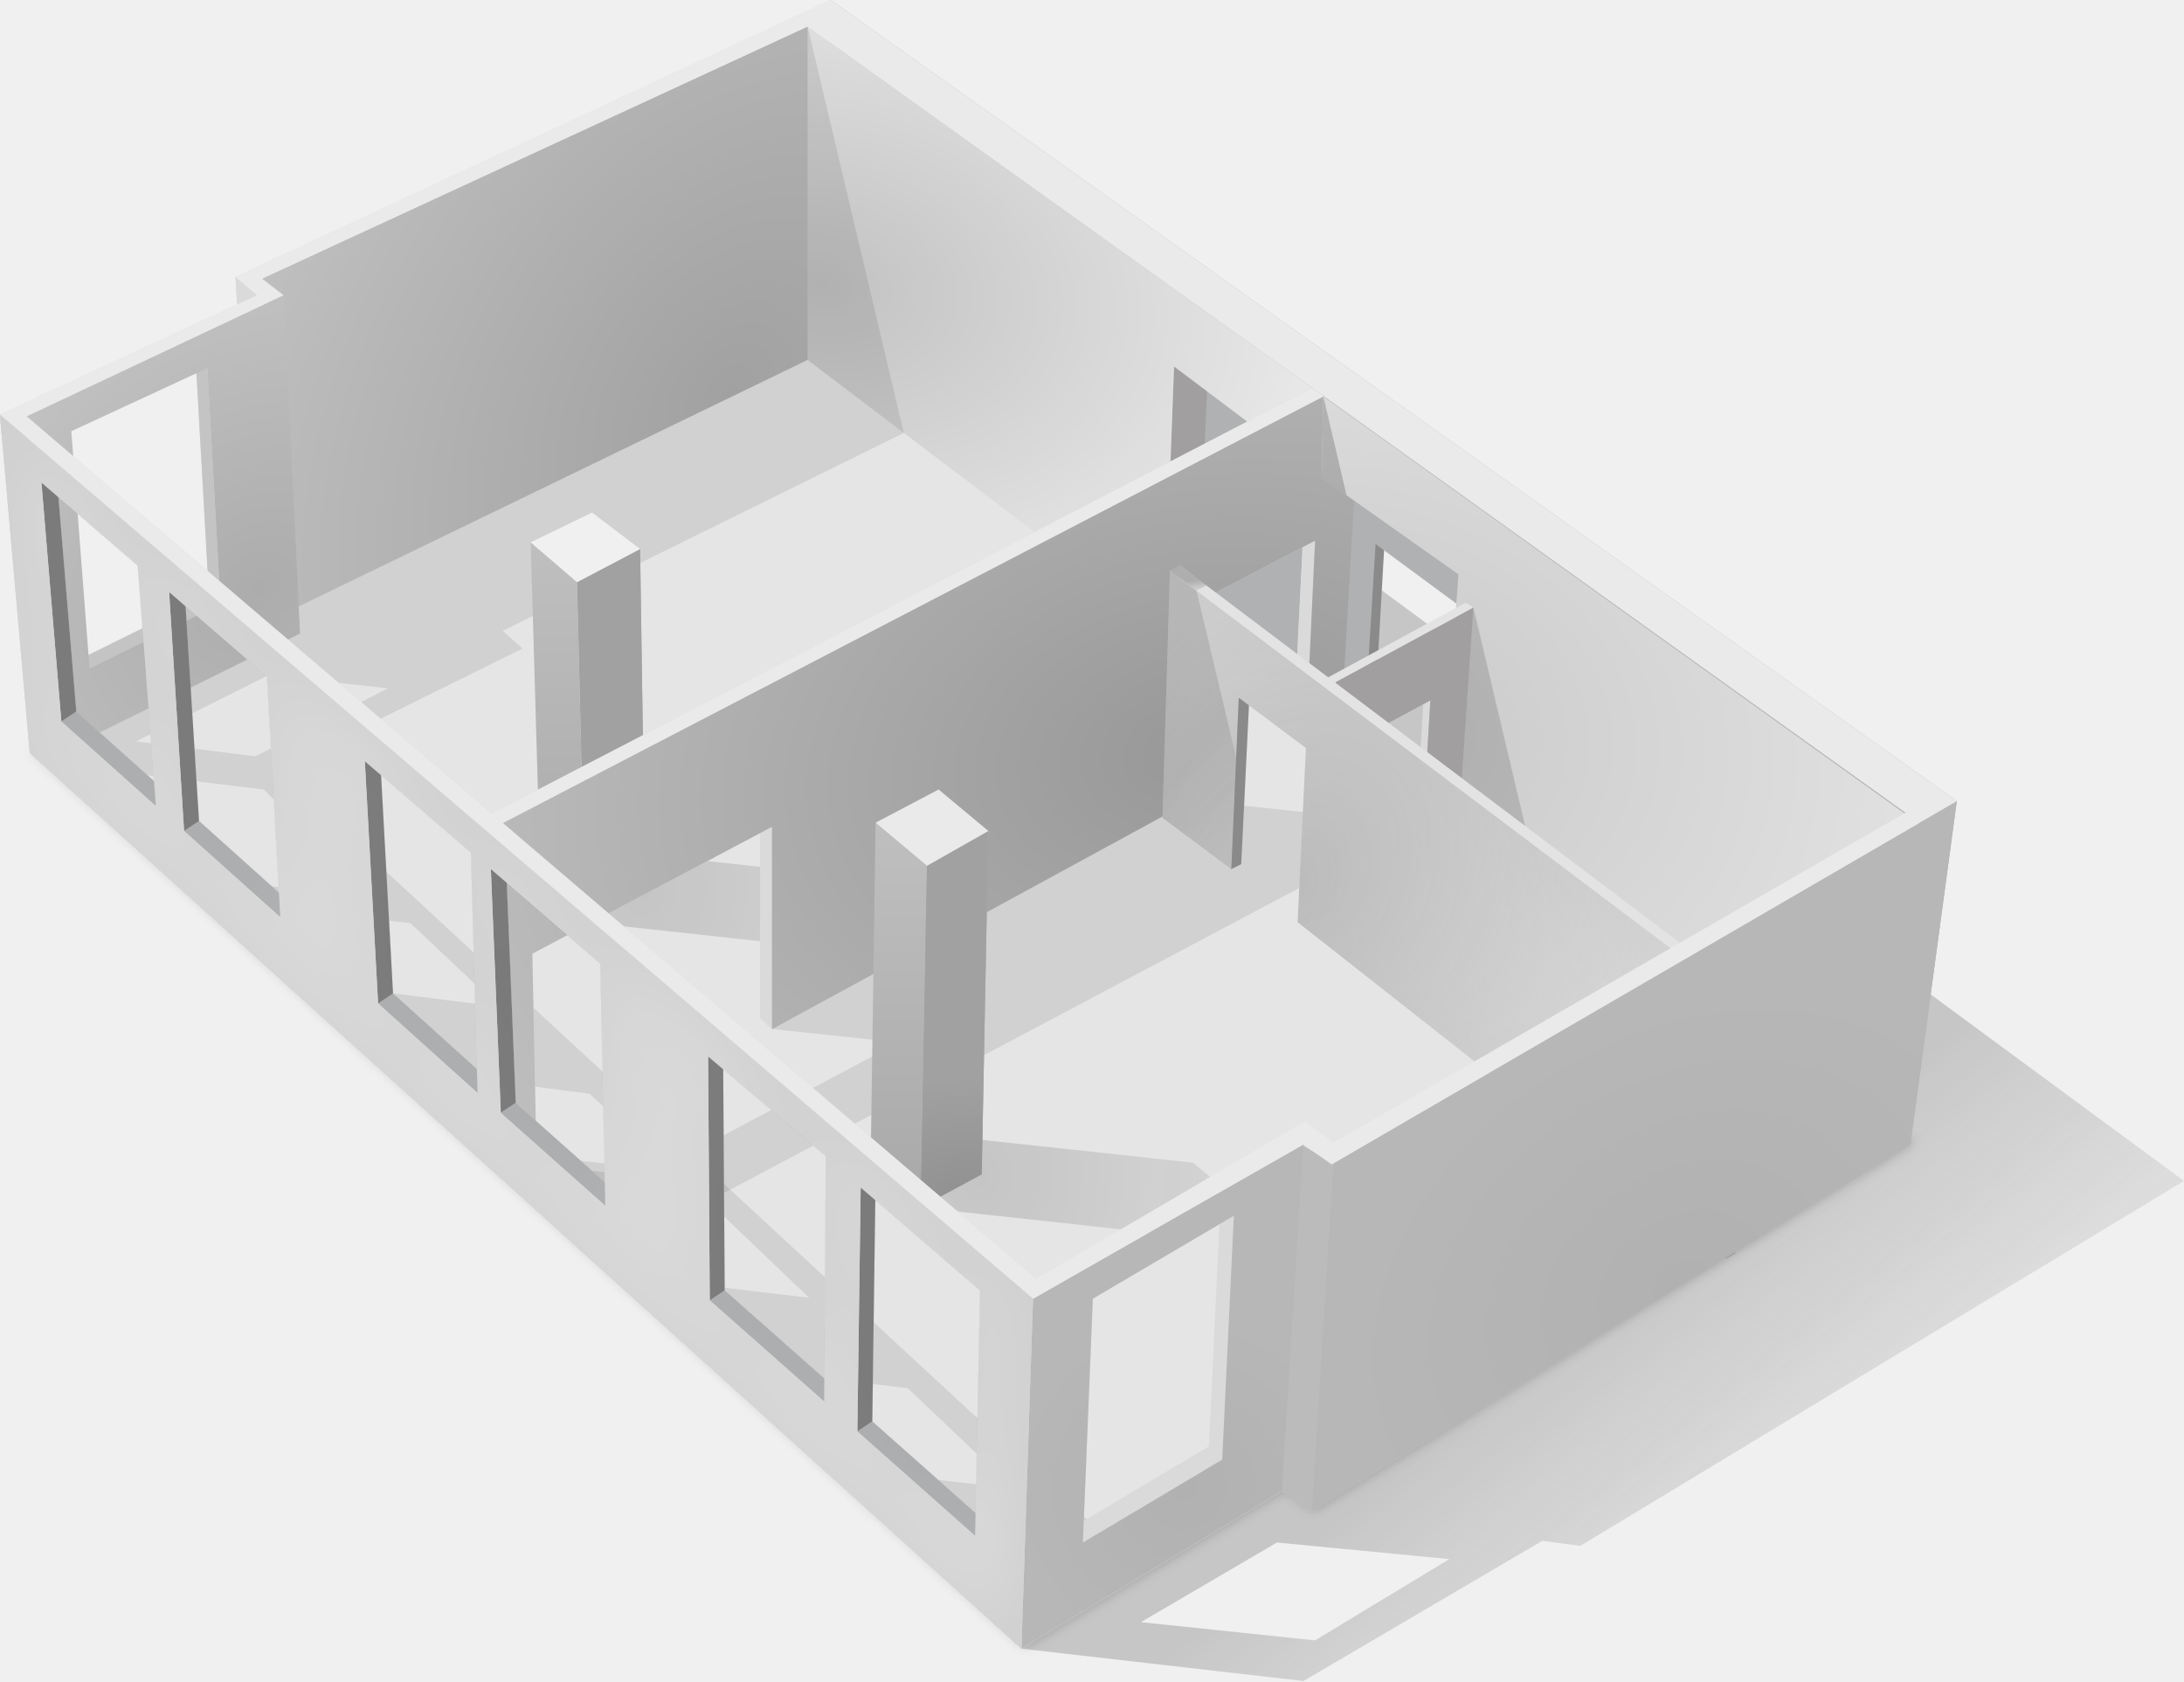
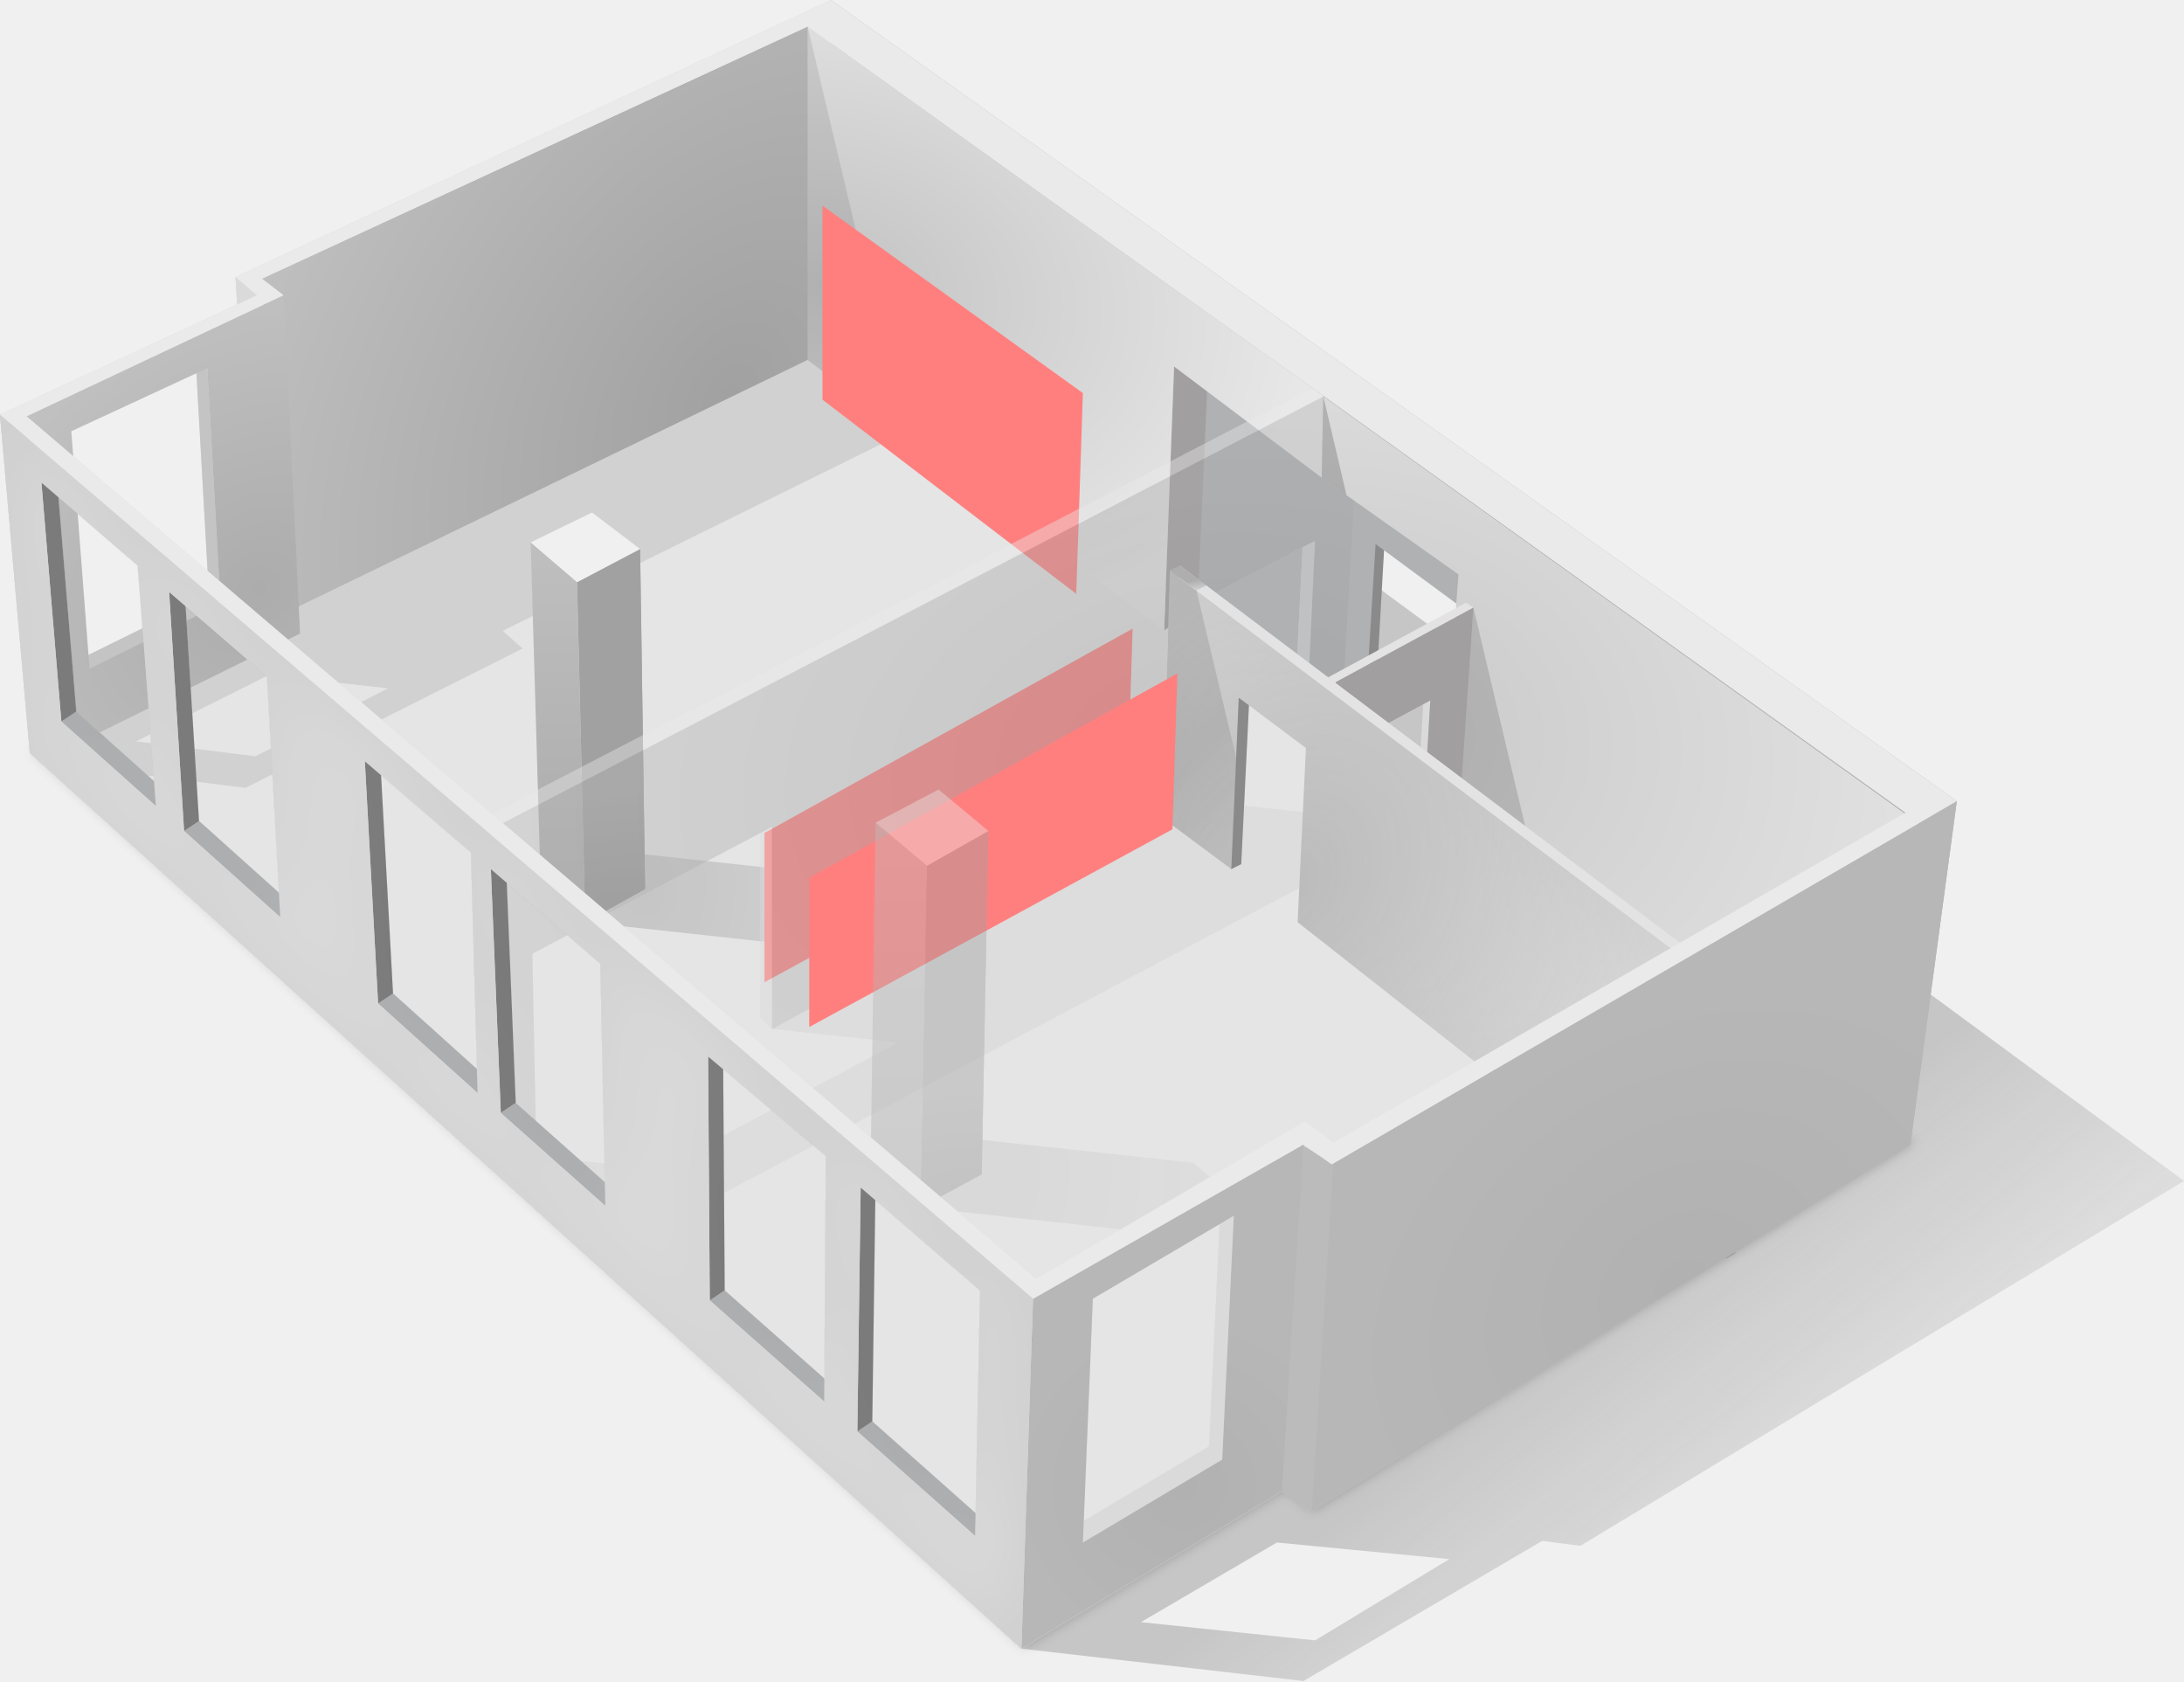
- <svg xmlns="http://www.w3.org/2000/svg" width="1317" height="1014" viewBox="0 0 1317 1014" fill="none" class="">
+ <svg xmlns="http://www.w3.org/2000/svg" width="1317" height="1014" viewBox="0 0 1317 1014" fill="none" class="svg mirror">
  <style>
        .cloakroom .cloakroom--hide,
        .white .white--hide,
        .brown .brown--hide,
-         .rest .rest--hide {
+         .rest .rest--hide,
+         .mirror .mirror--hide {
        opacity: 0;
        visibility:hidden;
        }

        .cloakroom .cloakroom--show,
        .white .white--show,
        .brown .brown--show,
-         .rest .rest--show {
+         .rest .rest--show,
+         .mirror .mirror--show {
        opacity: 1;
        }
        path:not(.no-animate) {
-         transition: all .2s linear;
+         transition: opacity .2s linear, transform .5s ease-out;
        }
        .svg.brown .brown--show-05 {
        opacity: 0.05;
        }
        .svg.brown .brown--show-1 {
        opacity: 0.1;
        }
        .svg.brown .brown--show-15 {
        opacity: 0.15;
        }
-         .svg.brown .brown--show-4 {
+         .svg.brown .brown--show-4,
+         .svg.mirror .mirror--show-4{
        opacity: 0.4;
        }
        .svg .opacity1 {
        opacity: 0.1;
        }
        .svg .opacity2 {
        opacity: 0.2;
        }
        .svg .opacity3 {
        opacity: 0.3;
        }
+         .svg.mirror .mirror1 {
+         transform: translate(-10px, 10px);
+         }
+         .svg.mirror .mirror2 {
+         transform: translate(-10px, -10px);
+         }
+         .svg.mirror .mirror3 {
+         transform: translate(10px, 10px);
+         }
    </style>
-   <path opacity="0" d="M654 224L1317 712L1297 724.088L1116 702.544L594 317L654 224Z" fill="url(#paint11_linear)" class="cloakroom--show white--show brown--hide opacity2 no-animate" />
+   <path opacity="0" d="M654 224L1317 712L1297 724.088L1116 702.544L594 317L654 224Z" fill="url(#paint11_linear)" class="cloakroom--show white--show brown--hide opacity2 no-animate mirror--hide" />
  <path opacity="0.3" fill-rule="evenodd" clip-rule="evenodd" d="M786 1013.5L930 929L953 932L1317 712L654 224L791 912L773 899L616 994L786 1013.5ZM688 978L770 930L874 940L793 989L688 978Z" fill="url(#paint0_linear)" class="cloakroom--hide white--hide" />
  <g opacity="0.2" filter="url(#filter0_f)">
    <path d="M1154 689L502 200L156 370L168 380L20 453L618 993L775 898L792 911L1154 689Z" fill="black" />
  </g>
  <path d="M1152 690L500 201L154 371L166 381L18 454L616 994L773 899L790.5 911.5L1152 690Z" fill="#E5E5E5" />
  <path d="M835 325L829 328L826.5 326.5L820.5 438.5L822.5 443L828.5 440L835 325Z" fill="#8A8A8A" />
  <path d="M773 899L791 912L1042.5 757.059L698 488.382L298.5 707.294L616 994L773 899Z" fill="#FF7F7F" opacity="0" class="white--show" />
  <path d="M166 381L18 454L298.5 707.294L805 429.75L500 201L154 371L166 381Z" fill="#FF7F7F" opacity="0" class="brown--show" />
  <path d="M18 454L616 994L750.653 912L143 392.345L18 454Z" fill="#B2EEF6" opacity="0" />
  <path d="M501 0L500 201L822.5 442.875L829.5 328L888.5 371.5L879.5 485.625L1152 690L1180 483L501 0Z" fill="#AFB1B2" />
  <path d="M501 0L500 201L154 371L142 167L501 0Z" fill="#DADADA" />
  <path d="M155 178L166 381L154 371L142 167L155 178Z" fill="#DADADA" />
  <path d="M702 380L708 221L729 211L722 368L702 380Z" fill="#A19F9F" />
  <path d="M702 380.033L487 217H480.5L483 22.5L487 16L798 238.68L797 288L708 221L702 380.033Z" fill="url(#paint7_radial)" />
  <path d="M487 217V16L158 168L169 371L487 217Z" fill="url(#paint1_radial)" />
  <path opacity="0" fill-rule="evenodd" clip-rule="evenodd" d="M487 16L545 261L303.117 380.332L315.099 391.005L148 475L24 459.5L181 382L180.238 365.555L487 217V16ZM82 447L162 407L234 415L154 456L82 447Z" fill="#111111" class="cloakroom--hide brown--show opacity1 no-animate" />
-   <path opacity="0.1" fill-rule="evenodd" clip-rule="evenodd" d="M487 16L545 261L303.117 380.332L315.099 391.005L166.659 464.323L677 936L586 958.941L496 884L611.165 897.552L547.5 837L426.5 822L367 768L488 782.5L427.619 724.816L303 709.5L288 697.5L412.5 712.5L355.5 659.417L229 643L170.5 590.432L301 607L247.5 556.562L115.5 541L99 526.5L226.5 542L159 476L24 459.5L181 382L180.238 365.555L487 217V16ZM82 447L162 407L234 415L154 456L82 447Z" fill="#111111" class="white--hide brown--hide no-animate cloakroom--hide" />
+   <path opacity="0.1" fill-rule="evenodd" clip-rule="evenodd" d="M487 16L545 261L303.117 380.332L315.099 391.005L166.659 464.323L677 936L586 958.941L496 884L611.165 897.552L547.5 837L426.5 822L367 768L488 782.5L427.619 724.816L303 709.5L288 697.5L412.5 712.5L355.5 659.417L229 643L170.5 590.432L301 607L247.5 556.562L115.5 541L99 526.5L226.5 542L159 476L24 459.5L181 382L180.238 365.555L487 217V16ZM82 447L162 407L234 415L154 456L82 447Z" fill="#111111" class="white--hide brown--hide no-animate cloakroom--hide mirror--hide" />
  <path opacity="0.3" d="M353 556L360 512L517.5 529L545 552L509 573L353 556Z" fill="url(#paint2_radial)" />
  <g>
    <path d="M389 536L386 331L348 351L353 556L389 536Z" fill="url(#paint3_linear)" />
    <path d="M389 536L386 331L348 351L353 556L389 536Z" fill="url(#paint4_radial)" />
    <path d="M326 532L320 327L348 351L353 556L326 532Z" fill="url(#paint5_linear)" />
    <path d="M357 309L320 327L348 351L386 331L357 309Z" fill="#F0F0F0" />
  </g>
-   <g class="brown--show-4">
+   <path d="M659 348.046L663 227L506 114V231L659 348.046Z" fill="#FF7F7F" opacity="0" class="mirror--show mirror1" />
+   <path d="M690 483L471 602.19V512.19L693 389L690 483Z" fill="#FF7F7F" opacity="0" class="mirror--show mirror2" />
+   <g class="brown--show-4 mirror--show-4">
    <path opacity="0.1" d="M429.5 723L301 709.5L323.5 697.5V697L397.646 705L542 628.5L465.175 620.343L719 482.5L800 491.073L850.5 464L878.5 485L429.5 723Z" fill="#111111" />
    <path opacity="0.3" d="M832 450L787.5 445L809 433L832 450Z" fill="#111111" />
    <path d="M287 495.5L294 703L316.5 691.166L314 568.5L458.5 492V614.023L712 476L717 355.5L786 319.5L780 439.5L802 426.5L811 269.5L790 281.5L791 234L287 495.5Z" fill="#DADADA" />
    <path d="M780 439.5L787.5 445L793 326L786 319.5L780 439.5Z" fill="#DADADA" />
    <path d="M717 355.5L724 362L793 326L786 319.5L717 355.5Z" fill="#DADADA" />
    <path d="M717 355.5L724 362L719 482.5L712 476L717 355.5Z" fill="#DADADA" />
    <path d="M458.5 613.889L465.5 620.5V498.5L458.5 492V613.889Z" fill="#DADADA" />
    <path d="M314 568.5L321 575L465.5 498.5L458.5 492L314 568.5Z" fill="#DADADA" />
    <path d="M314 568.5L321 575L323.5 697.5L316.5 691.172L314 568.5Z" fill="#DADADA" />
    <path d="M294 501L301 709.5L323.5 697.666L321 575L465.5 498.5V620.523L719 482.5L724 362L793 326L787.5 445L809 433L818 276L797 288L798 239L294 501Z" fill="url(#paint6_radial)" />
    <path d="M791 234L287 495.5L294 703L301 709.5L294 501L798 239L791 234Z" fill="#EAEAEA" />
  </g>
  <path d="M1157 496.5L1128.5 704.32L867.5 506.32L879.5 346.32L797 288L798 239L1157 496.5Z" fill="url(#paint9_radial)" />
  <path d="M888.5 366.5L878.5 513.5L877.5 514.5L1126 705.5L1128.5 704.5L1149 552L888.5 366.5Z" fill="#FF7F7F" opacity="0" class="cloakroom--show" />
  <path d="M878.5 513.5L797 559.5L1047.99 753.799L1128.5 704.5L878.5 513.5Z" fill="url(#paint8_linear)" opacity="0" class="cloakroom--show" />
  <path d="M884 363.32L888.5 366.32L805.5 411.32L797 559.32L792.5 556.32L801 408.32L884 363.32Z" fill="#E3E3E3" />
  <path d="M852.5 522.32L856.5 525.32L862.5 422.32L858.5 419.32L852.5 522.32Z" fill="#DADADA" />
  <path d="M888.5 366.32L805.5 411.32L797 559.32L815.5 549.32L821.5 444.32L862.5 422.32L856.5 525.32L878.5 513.32L888.5 366.32Z" fill="#A19F9F" />
  <path opacity="0.15" d="M878.5 513.32L888.5 366.32L933.5 556.32L910.5 571.32L797 559.32L815.5 549.32L815.586 547.621L883.75 554.945L910.5 538.695L900.125 495.57L898.473 529.272L856.5 525.32L878.5 513.32Z" fill="#111111" />
-   <path opacity="0" d="M1151 771.68L1040.5 759.18L915 660.68H1021L1158 768.68L1151 771.68Z" fill="url(#paint15_linear)" class="cloakroom--hide brown--hide opacity2 no-animate" />
+   <path opacity="0" d="M1151 771.68L1040.5 759.18L915 660.68H1021L1158 768.68L1151 771.68Z" fill="url(#paint15_linear)" class="cloakroom--hide brown--hide opacity2 no-animate mirror--hide" />
  <path d="M711.5 341L705 488L748.5 521L753.5 418L793.5 448L788.5 553L1046.5 755.5L1063.5 606.5L711.5 341Z" fill="#DADADA" class="cloakroom--hide brown--hide" />
  <path d="M753.5 418L747 420.68L746 419.68L741.5 522.68L742.5 524L748.5 521L753.5 418Z" fill="#8A8A8A" class="cloakroom--hide brown--hide" />
  <path d="M1180 483L1157 496.5L1128.5 704.32L1152 690L1180 483Z" fill="#A19F9F" opacity="0" class="cloakroom--show white--show" />
  <mask id="mask0" mask-type="alpha" maskUnits="userSpaceOnUse" x="701" y="344" width="357" height="415">
    <path d="M705.5 344L701 493.18L742.5 524L747 420.68L787.5 451L782.5 556L1040.5 759L1057.5 609.5L705.5 344Z" fill="white" />
  </mask>
  <g mask="url(#mask0)" class="cloakroom--hide brown--hide">
    <g filter="url(#filter2_i)">
      <path d="M705.5 344L701 493.18L742.5 524L747 420.68L787.5 451L782.5 556L1040.5 759L1057.5 609.5L705.5 344Z" fill="#D9D9D9" />
    </g>
    <circle cx="776" cy="534" r="353" fill="url(#paint8_radial)" />
    <path opacity="0.12" d="M721.5 356L705.5 344L701 493.18L742.5 524L745.705 458.017L721.5 356Z" fill="url(#paint9_linear)" />
  </g>
  <path d="M711.5 341L705.5 344L1057.5 609.5L1063.5 606.5L711.5 341Z" fill="#E3E3E3" class="cloakroom--hide brown--hide" />
  <path d="M1046.5 755.5L1040.5 759L1057.5 609.5L1063.5 606.5L1046.5 755.5Z" fill="#939292" class="cloakroom--hide" />
  <path opacity="0.25" d="M705.5 344L711.5 341L727.5 353L721.5 356L705.5 344Z" fill="url(#paint10_linear)" class="cloakroom--hide brown--hide" />
  <path d="M803 702L790 912L1152 690.32L1180 483L803 702Z" fill="url(#paint11_radial)" class="cloakroom--hide white--hide" />
  <path d="M804 702L791 912L772 899L785 690L804 702Z" fill="#BBBBBB" class="cloakroom--hide white--hide" />
-   <g class="brown--show-4">
+   <path d="M697 490L478 609.19V519.19L700 396L697 490Z" fill="#FF7F7F" opacity="0" class="mirror--show mirror3" />
+   <g class="brown--show-4 mirror--show-4">
    <path opacity="0.3" d="M555 728L562 684L719.5 701L747 724L711 745L555 728Z" fill="url(#paint12_radial)" />
    <path d="M528 496L559 522L555 728L525 702L528 496Z" fill="url(#paint13_linear)" />
    <path d="M596 501L559 522L555 728L592 708L596 501Z" fill="url(#paint14_linear)" />
    <path d="M596 501L559 522L555 728L592 708L596 501Z" fill="url(#paint15_radial)" />
    <path d="M566 476L528 496L559 522L596 501L566 476Z" fill="#EAEAEA" />
  </g>
  <path fill-rule="evenodd" clip-rule="evenodd" d="M166 381L155 178L0 250L18 454L166 381ZM47 398L126 359L118 217L36 255L47 398Z" fill="#DADADA" />
  <path d="M125 222L118 217L126 359L133 364L125 222Z" fill="#C4C4C4" />
  <path d="M54 403L47 398L126 359L133 364L54 403Z" fill="#C4C4C4" />
  <path fill-rule="evenodd" clip-rule="evenodd" d="M171 178L181 382L24 459.5L6.5 255.5L171 178ZM54 403L133 364L125 222L43 260L54 403Z" fill="url(#paint16_radial)" />
  <path fill-rule="evenodd" clip-rule="evenodd" d="M625 771L617 981L33 455.5L16 251L625 771ZM46 429L34 285L92 335L103 480L46 429ZM600 772L597 920L526 857L528 710L600 772ZM120 495L111 351L170 402L178 547L120 495ZM229 453L293 508L297 653L237 599L229 453ZM311 665L305 518L371 575L374 721L311 665ZM436 631L437 778L506 839L507 691L436 631Z" fill="#DADADA" class="white--hide brown--hide" />
  <g class="white--hide">
    <path d="M744 733L736 725L729 872L737 880L744 733Z" fill="#DADADA" />
    <path d="M653 930L645 922L729 872L737 880L653 930Z" fill="#DADADA" />
    <path d="M744 733L736 725L651 775L659 783L744 733Z" fill="#DADADA" />
    <path d="M659 783L651 775L645 922L653 930L659 783Z" fill="#DADADA" />
    <path fill-rule="evenodd" clip-rule="evenodd" d="M616 994L623 783L786 690L773 899L616 994ZM659 783L744 733L737 880L653 930L659 783Z" fill="url(#paint17_radial)" />
-     <path fill-rule="evenodd" clip-rule="evenodd" d="M771.5 894.5L773 899L616 994L786 1013.5L953 915L771.5 894.5ZM688 978L770 930L874 940L793 989L688 978Z" fill="url(#paint12_linear)" opacity="0" class="cloakroom--show brown--hide opacity3 no-animate" />
+     <path fill-rule="evenodd" clip-rule="evenodd" d="M771.5 894.5L773 899L616 994L786 1013.5L953 915L771.5 894.5ZM688 978L770 930L874 940L793 989L688 978Z" fill="url(#paint12_linear)" opacity="0" class="cloakroom--show brown--hide opacity3 no-animate mirror--hide" />
    <g filter="url(#filter3_i)" class="white--hide brown--hide">
      <path d="M597 920L588 926L517 863L526 857L597 920Z" fill="#AFB1B2" />
      <path d="M528 710L519 716L517 863L526 857L528 710Z" fill="#7F7E7E" />
      <path d="M506 839L497 845L428 784L437 778L506 839Z" fill="#AFB1B2" />
      <path d="M436 631L427 637L428 784L437 778L436 631Z" fill="#7F7E7E" />
      <path d="M305 518L296 524L302 671L311 665L305 518Z" fill="#7F7E7E" />
      <path d="M374 721L365 727L302 671L311 665L374 721Z" fill="#AFB1B2" />
      <path d="M297 653L288 659L228 605L237 599L297 653Z" fill="#AFB1B2" />
      <path d="M229 453L220 459L228 605L237 599L229 453Z" fill="#7F7E7E" />
      <path d="M178 547L169 553L111 501L120 495L178 547Z" fill="#AFB1B2" />
      <path d="M111 351L102 357L111 501L120 495L111 351Z" fill="#7F7E7E" />
      <path d="M103 480L94 486L37 435L46 429L103 480Z" fill="#AFB1B2" />
      <path d="M34 285L25 291L37 435L46 429L34 285Z" fill="#7F7E7E" />
      <path fill-rule="evenodd" clip-rule="evenodd" d="M616 994L623 783L0 250L18 454L616 994ZM37 435L25 291L83 341L94 486L37 435ZM591 778L588 926L517 863L519 716L591 778ZM111 501L102 357L161 408L169 553L111 501ZM220 459L284 514L288 659L228 605L220 459ZM302 671L296 524L362 581L365 727L302 671ZM427 637L428 784L497 845L498 697L427 637Z" fill="#DADADA" />
    </g>
    <path d="M155 178L0 250L6.5 255.561L623 783L786 690L775 684L625 771L16 251L171 178L158 168L487 16L1157 496.5L1180 483L501 0L142 167L155 178Z" fill="#EAEAEA" opacity="0" class="cloakroom--show  no-animate" />
  </g>
  <path fill-rule="evenodd" clip-rule="evenodd" d="M0 250L155 178L142 167L501 0L1180 483L803 702L786 690L623 783L0 250ZM16 251L171 178L158 168L487 16L1149 490L804 689L787 676L625 771L16 251Z" fill="#EAEAEA" class="cloakroom--hide white--hide brown--hide no-animate" />
  <path d="M155 178L0 250L18 454L24 459.5L6.5 255.561L16 251L171 178L158 168L487 16L1156.5 496L1180 483L501 0L142 167L155 178Z" fill="#EAEAEA" opacity="0" class="white--show brown--show no-animate" />
  <path d="M155 178L0 250L18 454L24 459.5L6.429 255.5L171 178L158 168L487 16L1149 490L804 689L787 676L615.5 776.5L609.5 988L616 994L623 783L786 690L803 702L1180 483L501 0L142 167L155 178Z" fill="#EAEAEA" opacity="0" class="brown--show no-animate" />
  <path opacity="0.2" d="M812.004 298.613L798 239L797 288L812.004 298.613Z" fill="#111111" class="brown--show-15" />
  <defs>
    <filter id="filter0_f" x="13" y="193" width="1148" height="807" filterUnits="userSpaceOnUse" color-interpolation-filters="sRGB">
      <feFlood flood-opacity="0" result="BackgroundImageFix" />
      <feBlend mode="normal" in="SourceGraphic" in2="BackgroundImageFix" result="shape" />
      <feGaussianBlur stdDeviation="3.5" result="effect1_foregroundBlur" />
    </filter>
    <filter id="filter2_i" x="701" y="344" width="356.5" height="419" filterUnits="userSpaceOnUse" color-interpolation-filters="sRGB">
      <feFlood flood-opacity="0" result="BackgroundImageFix" />
      <feBlend mode="normal" in="SourceGraphic" in2="BackgroundImageFix" result="shape" />
      <feColorMatrix in="SourceAlpha" type="matrix" values="0 0 0 0 0 0 0 0 0 0 0 0 0 0 0 0 0 0 127 0" result="hardAlpha" />
      <feOffset dy="4" />
      <feGaussianBlur stdDeviation="25" />
      <feComposite in2="hardAlpha" operator="arithmetic" k2="-1" k3="1" />
      <feColorMatrix type="matrix" values="0 0 0 0 0 0 0 0 0 0 0 0 0 0 0 0 0 0 0.1 0" />
      <feBlend mode="normal" in2="shape" result="effect1_innerShadow" />
    </filter>
    <filter id="filter3_i" x="0" y="250" width="623" height="748" filterUnits="userSpaceOnUse" color-interpolation-filters="sRGB">
      <feFlood flood-opacity="0" result="BackgroundImageFix" />
      <feBlend mode="normal" in="SourceGraphic" in2="BackgroundImageFix" result="shape" />
      <feColorMatrix in="SourceAlpha" type="matrix" values="0 0 0 0 0 0 0 0 0 0 0 0 0 0 0 0 0 0 127 0" result="hardAlpha" />
      <feOffset dy="4" />
      <feGaussianBlur stdDeviation="25" />
      <feComposite in2="hardAlpha" operator="arithmetic" k2="-1" k3="1" />
      <feColorMatrix type="matrix" values="0 0 0 0 0 0 0 0 0 0 0 0 0 0 0 0 0 0 0.05 0" />
      <feBlend mode="normal" in2="shape" result="effect1_innerShadow" />
    </filter>
    <linearGradient id="paint0_linear" x1="1066" y1="710" x2="1186.64" y2="861.357" gradientUnits="userSpaceOnUse">
      <stop stop-color="#666666" />
      <stop offset="1" stop-color="#7F7F7F" stop-opacity="0.43" />
    </linearGradient>
    <radialGradient id="paint1_radial" cx="0" cy="0" r="1" gradientUnits="userSpaceOnUse" gradientTransform="translate(440 239) rotate(-145.536) scale(328.69 485.511)">
      <stop stop-color="#A1A1A1" />
      <stop offset="1" stop-color="#C4C4C4" />
    </radialGradient>
    <radialGradient id="paint2_radial" cx="0" cy="0" r="1" gradientUnits="userSpaceOnUse" gradientTransform="translate(388.5 537.5) rotate(6.20671) scale(189.611 233.071)">
      <stop stop-color="#111111" stop-opacity="0.5" />
      <stop offset="1" stop-color="#111111" stop-opacity="0.2" />
    </radialGradient>
    <linearGradient id="paint3_linear" x1="373" y1="543.115" x2="373" y2="331" gradientUnits="userSpaceOnUse">
      <stop stop-color="#929292" />
      <stop offset="1" stop-color="#B2B2B2" />
    </linearGradient>
    <radialGradient id="paint4_radial" cx="0" cy="0" r="1" gradientUnits="userSpaceOnUse" gradientTransform="translate(371 543.61) rotate(-97.1325) scale(64.4303 145.421)">
      <stop stop-color="#929292" />
      <stop offset="1" stop-color="#A1A1A1" />
    </radialGradient>
    <linearGradient id="paint5_linear" x1="336.5" y1="544.155" x2="336.5" y2="327" gradientUnits="userSpaceOnUse">
      <stop stop-color="#AAAAAA" />
      <stop offset="1" stop-color="#BFBFBF" />
    </linearGradient>
    <radialGradient id="paint6_radial" cx="0" cy="0" r="1" gradientUnits="userSpaceOnUse" gradientTransform="translate(721 453) rotate(169.726) scale(499.001 346.33)">
      <stop stop-color="#989898" />
      <stop offset="1" stop-color="#BFBFBF" />
    </radialGradient>
    <radialGradient id="paint7_radial" cx="0" cy="0" r="1" gradientUnits="userSpaceOnUse" gradientTransform="translate(495.052 171.683) rotate(9.72984) scale(293.947 203.289)">
      <stop stop-color="#C2C2C2" />
      <stop offset="1" stop-color="#E7E7E7" />
    </radialGradient>
    <linearGradient id="paint8_linear" x1="999" y1="604" x2="941" y2="679" gradientUnits="userSpaceOnUse">
      <stop stop-color="#E87373" />
      <stop offset="0.249" stop-color="#FF7F7F" />
    </linearGradient>
    <radialGradient id="paint8_radial" cx="0" cy="0" r="1" gradientUnits="userSpaceOnUse" gradientTransform="translate(776 534) rotate(33.6012) scale(541.273 729.452)">
      <stop stop-color="#BBBBBB" />
      <stop offset="1" stop-color="#F8F8F8" stop-opacity="0.19" />
    </radialGradient>
    <linearGradient id="paint9_linear" x1="725.777" y1="449.805" x2="778.234" y2="502.242" gradientUnits="userSpaceOnUse">
      <stop stop-color="#111111" />
      <stop offset="1" stop-color="#111111" stop-opacity="0" />
    </linearGradient>
    <radialGradient id="paint9_radial" cx="0" cy="0" r="1" gradientUnits="userSpaceOnUse" gradientTransform="translate(813.5 438) rotate(10.9405) scale(334.581 258.852)">
      <stop stop-color="#C8C8C8" />
      <stop offset="1" stop-color="#E0E0E0" />
    </radialGradient>
    <linearGradient id="paint10_linear" x1="718.027" y1="350.405" x2="719.618" y2="359.451" gradientUnits="userSpaceOnUse">
      <stop stop-color="#111111" />
      <stop offset="1" stop-color="#111111" stop-opacity="0" />
    </linearGradient>
    <linearGradient id="paint11_linear" x1="1140" y1="652" x2="1246.23" y2="775.082" gradientUnits="userSpaceOnUse">
      <stop stop-color="#111111" />
      <stop offset="1" stop-color="#111111" stop-opacity="0" />
    </linearGradient>
    <linearGradient id="paint12_linear" x1="703" y1="935" x2="785" y2="1046" gradientUnits="userSpaceOnUse">
      <stop stop-color="#666666" />
      <stop offset="1" stop-color="#7F7F7F" stop-opacity="0.24" />
    </linearGradient>
    <linearGradient id="paint13_linear" x1="542" y1="716" x2="542" y2="496" gradientUnits="userSpaceOnUse">
      <stop stop-color="#AAAAAA" />
      <stop offset="1" stop-color="#BFBFBF" />
    </linearGradient>
    <linearGradient id="paint14_linear" x1="580" y1="715" x2="580" y2="501" gradientUnits="userSpaceOnUse">
      <stop stop-color="#A3A3A3" />
      <stop offset="1" stop-color="#B2B2B2" />
    </linearGradient>
    <linearGradient id="paint15_linear" x1="1017.5" y1="704.18" x2="1172.5" y2="776.68" gradientUnits="userSpaceOnUse">
      <stop stop-color="#111111" />
      <stop offset="1" stop-color="#111111" stop-opacity="0" />
    </linearGradient>
    <radialGradient id="paint11_radial" cx="0" cy="0" r="1" gradientUnits="userSpaceOnUse" gradientTransform="translate(1014 774.32) rotate(-122.905) scale(161.988 217.992)">
      <stop stop-color="#B1B1B1" />
      <stop offset="1" stop-color="#B7B7B7" />
    </radialGradient>
    <radialGradient id="paint12_radial" cx="0" cy="0" r="1" gradientUnits="userSpaceOnUse" gradientTransform="translate(590.5 709.5) rotate(6.20671) scale(189.611 233.071)">
      <stop stop-color="#111111" stop-opacity="0.5" />
      <stop offset="1" stop-color="#111111" stop-opacity="0.2" />
    </radialGradient>
    <radialGradient id="paint15_radial" cx="0" cy="0" r="1" gradientUnits="userSpaceOnUse" gradientTransform="translate(578 715.5) rotate(-97.0703) scale(64.9942 145.44)">
      <stop stop-color="#929292" />
      <stop offset="1" stop-color="#A1A1A1" />
    </radialGradient>
    <radialGradient id="paint16_radial" cx="0" cy="0" r="1" gradientUnits="userSpaceOnUse" gradientTransform="translate(156.071 354.83) rotate(-131.152) scale(197.658 240.881)">
      <stop stop-color="#ACACAC" />
      <stop offset="1" stop-color="#C4C4C4" />
    </radialGradient>
    <radialGradient id="paint17_radial" cx="0" cy="0" r="1" gradientUnits="userSpaceOnUse" gradientTransform="translate(713.641 896.437) rotate(-111.704) scale(103.726 105.156)">
      <stop stop-color="#B1B1B1" />
      <stop offset="1" stop-color="#B7B7B7" />
    </radialGradient>
  </defs>
</svg>
